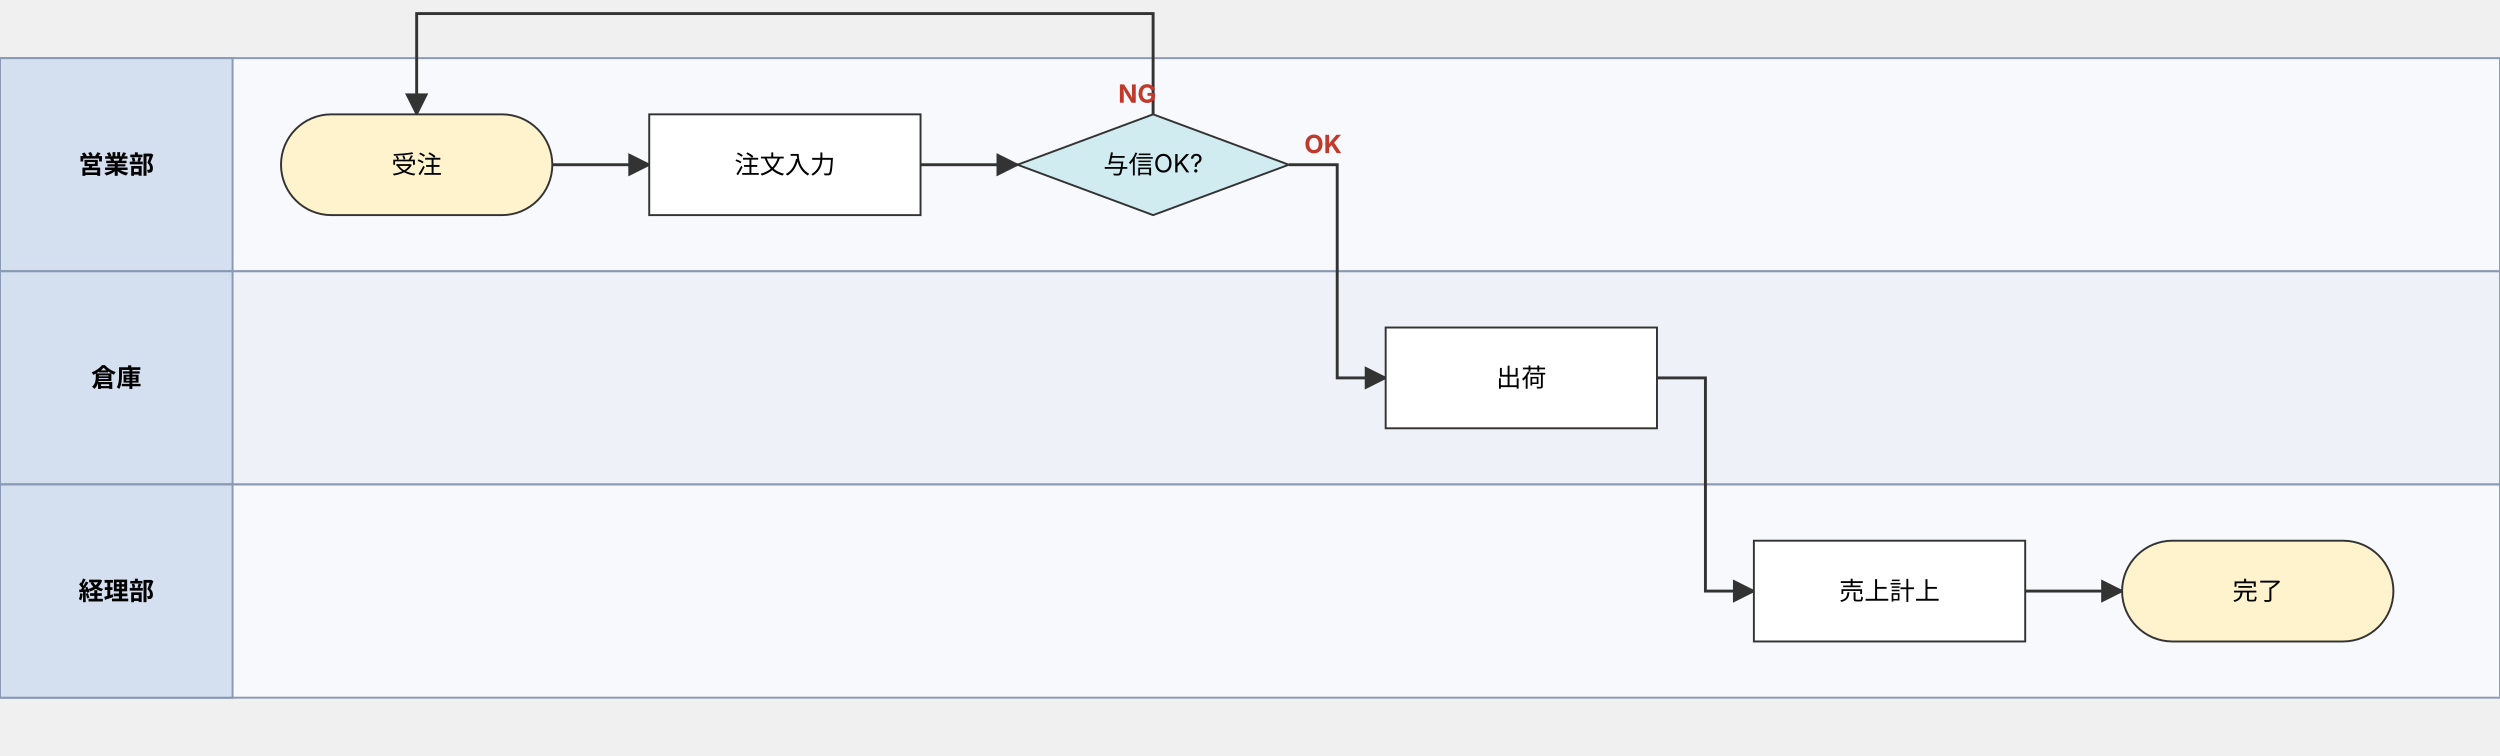
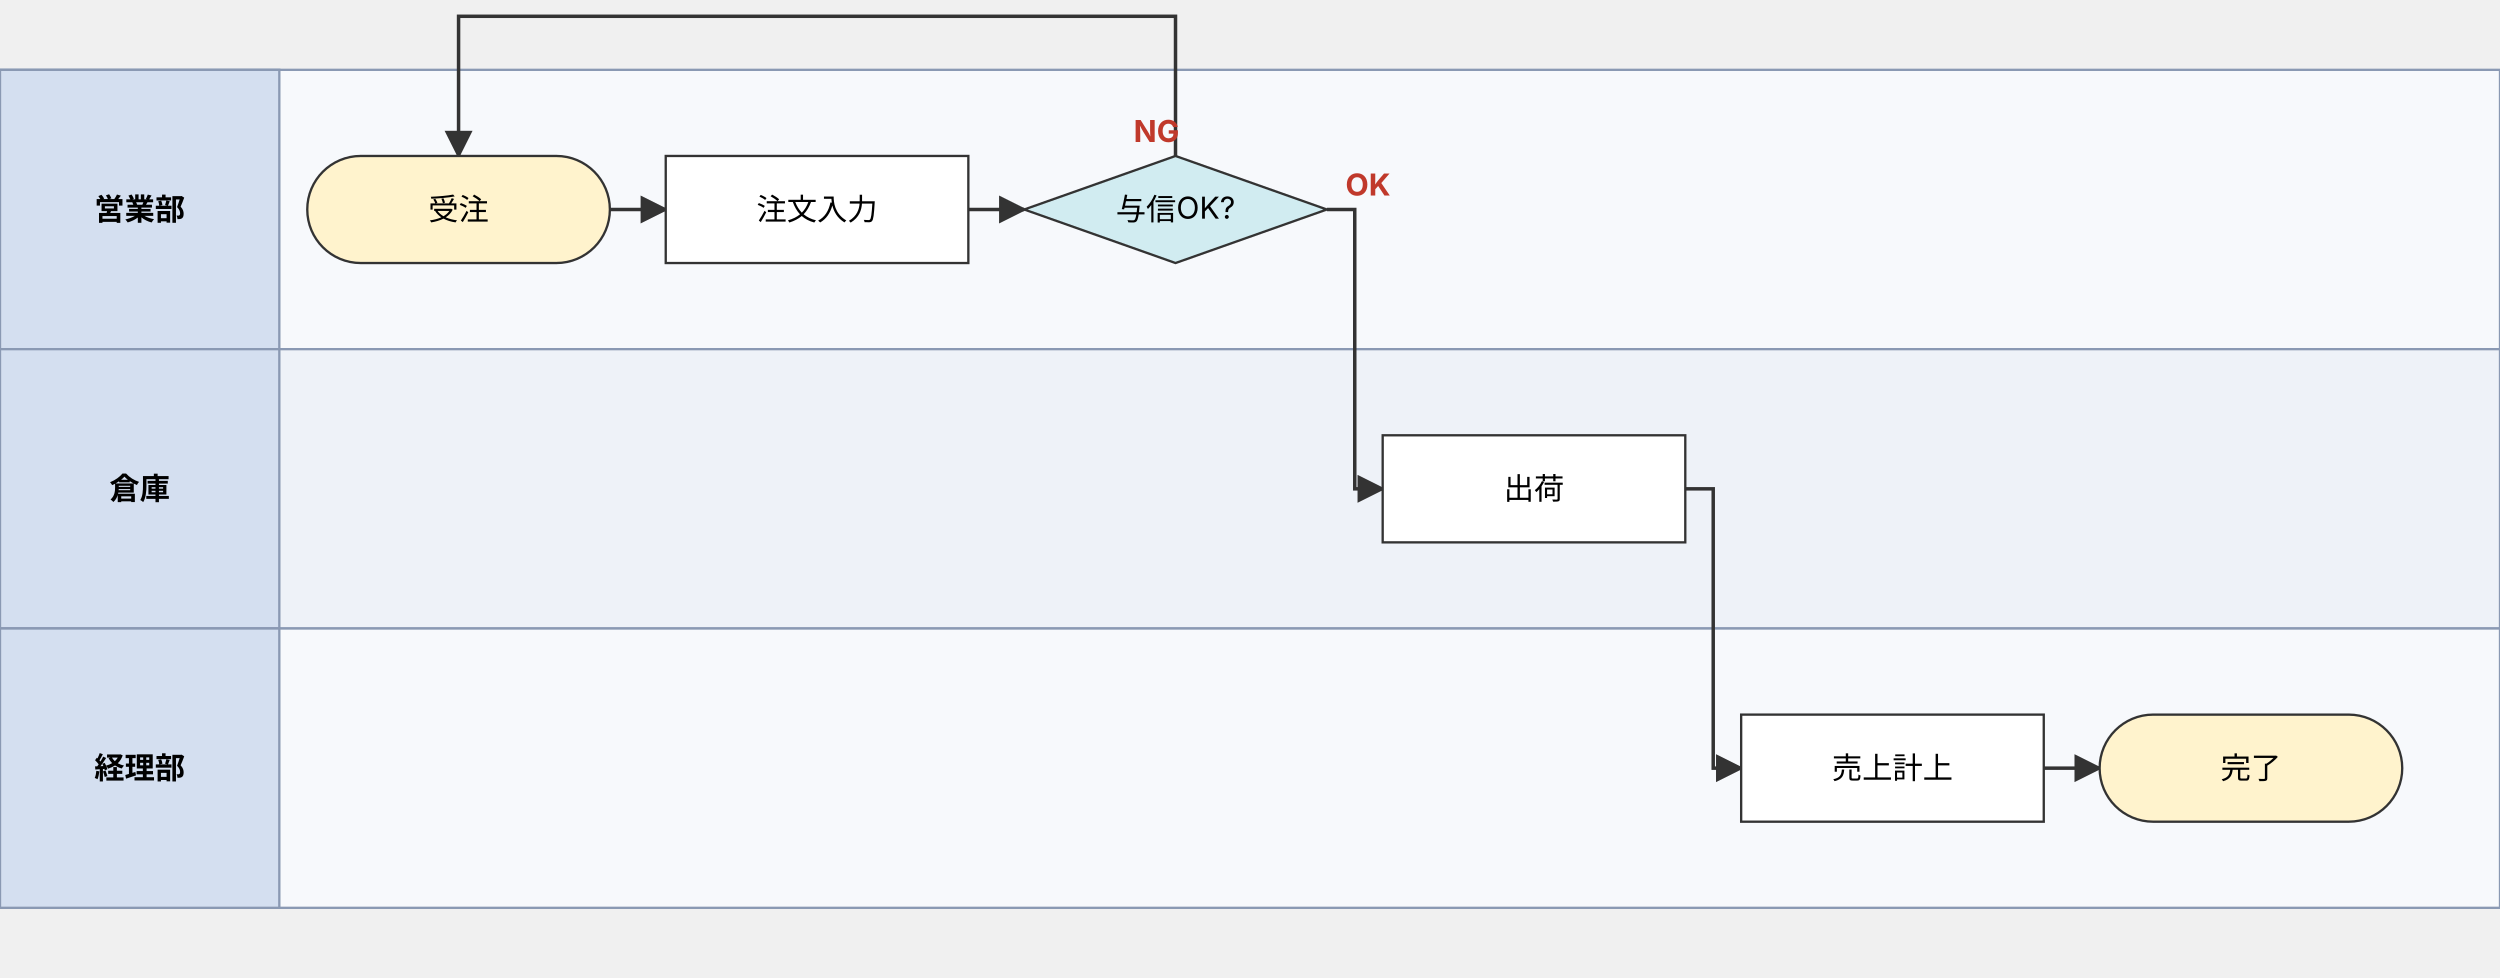
- <svg xmlns="http://www.w3.org/2000/svg" width="1290" height="390" viewBox="0 0 1290 390" font-family="-apple-system, Segoe UI, Meiryo, sans-serif" font-size="13">
+ <svg xmlns="http://www.w3.org/2000/svg" width="1074" height="420" viewBox="0 0 1074 420" font-family="-apple-system, Segoe UI, Meiryo, sans-serif" font-size="13">
  <defs>
    <marker id="arrow" viewBox="0 0 10 10" refX="9" refY="5" markerWidth="8" markerHeight="8" orient="auto-start-reverse">
      <path d="M0,0 L10,5 L0,10 z" fill="#333" />
    </marker>
  </defs>
-   <rect x="0" y="30" width="1290" height="110" fill="#f7f9fc" stroke="#8a99b3" />
-   <rect x="0" y="30" width="120" height="110" fill="#d4dff0" stroke="#8a99b3" />
-   <text x="60.0" y="85.0" text-anchor="middle" dominant-baseline="middle" font-weight="bold">営業部</text>
-   <rect x="0" y="140" width="1290" height="110" fill="#eef2f8" stroke="#8a99b3" />
-   <rect x="0" y="140" width="120" height="110" fill="#d4dff0" stroke="#8a99b3" />
-   <text x="60.0" y="195.0" text-anchor="middle" dominant-baseline="middle" font-weight="bold">倉庫</text>
-   <rect x="0" y="250" width="1290" height="110" fill="#f7f9fc" stroke="#8a99b3" />
-   <rect x="0" y="250" width="120" height="110" fill="#d4dff0" stroke="#8a99b3" />
-   <text x="60.0" y="305.0" text-anchor="middle" dominant-baseline="middle" font-weight="bold">経理部</text>
-   <path d="M285.0,85.0 L310.0,85.0 L310.0,85.0 L335.0,85.0" fill="none" stroke="#333" stroke-width="1.5" marker-end="url(#arrow)" />
-   <path d="M475.0,85.0 L500.0,85.0 L500.0,85.0 L525.0,85.0" fill="none" stroke="#333" stroke-width="1.5" marker-end="url(#arrow)" />
-   <path d="M665.0,85.0 L690.0,85.0 L690.0,195.0 L715.0,195.0" fill="none" stroke="#333" stroke-width="1.5" marker-end="url(#arrow)" />
-   <text x="673.0" y="79.0" fill="#c0392b" font-weight="bold">OK</text>
-   <path d="M595.0,59.0 L595.0,7.0 L215.0,7.0 L215.0,59.0" fill="none" stroke="#333" stroke-width="1.5" marker-end="url(#arrow)" />
-   <text x="577.0" y="53.0" fill="#c0392b" font-weight="bold">NG</text>
-   <path d="M855.0,195.0 L880.0,195.0 L880.0,305.0 L905.0,305.0" fill="none" stroke="#333" stroke-width="1.5" marker-end="url(#arrow)" />
-   <path d="M1045.0,305.0 L1070.0,305.0 L1070.0,305.0 L1095.0,305.0" fill="none" stroke="#333" stroke-width="1.5" marker-end="url(#arrow)" />
-   <rect x="145.0" y="59.0" width="140" height="52" rx="26.0" ry="26.0" fill="#fff3cd" stroke="#333" />
-   <text x="215.0" y="85.0" text-anchor="middle" dominant-baseline="middle">受注</text>
-   <rect x="335.0" y="59.0" width="140" height="52" fill="#ffffff" stroke="#333" />
-   <text x="405.0" y="85.0" text-anchor="middle" dominant-baseline="middle">注文入力</text>
-   <polygon points="595.0,59.0 665.0,85.0 595.0,111.0 525.0,85.0" fill="#d1ecf1" stroke="#333" />
-   <text x="595.0" y="85.0" text-anchor="middle" dominant-baseline="middle">与信OK?</text>
-   <rect x="715.0" y="169.0" width="140" height="52" fill="#ffffff" stroke="#333" />
-   <text x="785.0" y="195.0" text-anchor="middle" dominant-baseline="middle">出荷</text>
-   <rect x="905.0" y="279.0" width="140" height="52" fill="#ffffff" stroke="#333" />
-   <text x="975.0" y="305.0" text-anchor="middle" dominant-baseline="middle">売上計上</text>
-   <rect x="1095.0" y="279.0" width="140" height="52" rx="26.0" ry="26.0" fill="#fff3cd" stroke="#333" />
-   <text x="1165.0" y="305.0" text-anchor="middle" dominant-baseline="middle">完了</text>
+   <rect x="0" y="30" width="1074" height="120" fill="#f7f9fc" stroke="#8a99b3" />
+   <rect x="0" y="30" width="120" height="120" fill="#d4dff0" stroke="#8a99b3" />
+   <text x="60.0" y="90.0" text-anchor="middle" dominant-baseline="middle" font-weight="bold">営業部</text>
+   <rect x="0" y="150" width="1074" height="120" fill="#eef2f8" stroke="#8a99b3" />
+   <rect x="0" y="150" width="120" height="120" fill="#d4dff0" stroke="#8a99b3" />
+   <text x="60.0" y="210.0" text-anchor="middle" dominant-baseline="middle" font-weight="bold">倉庫</text>
+   <rect x="0" y="270" width="1074" height="120" fill="#f7f9fc" stroke="#8a99b3" />
+   <rect x="0" y="270" width="120" height="120" fill="#d4dff0" stroke="#8a99b3" />
+   <text x="60.0" y="330.0" text-anchor="middle" dominant-baseline="middle" font-weight="bold">経理部</text>
+   <path d="M262,90 L274.0,90 L274.0,90 L286,90" fill="none" stroke="#333" stroke-width="1.5" marker-end="url(#arrow)" />
+   <path d="M416,90 L428.0,90 L428.0,90 L440,90" fill="none" stroke="#333" stroke-width="1.5" marker-end="url(#arrow)" />
+   <path d="M570,90 L582.0,90 L582.0,210 L594,210" fill="none" stroke="#333" stroke-width="1.5" marker-end="url(#arrow)" />
+   <text x="578" y="84" fill="#c0392b" font-weight="bold">OK</text>
+   <path d="M505,67 L505,7.0 L197,7.0 L197,67" fill="none" stroke="#333" stroke-width="1.5" marker-end="url(#arrow)" />
+   <text x="487" y="61" fill="#c0392b" font-weight="bold">NG</text>
+   <path d="M724,210 L736.0,210 L736.0,330 L748,330" fill="none" stroke="#333" stroke-width="1.5" marker-end="url(#arrow)" />
+   <path d="M878,330 L890.0,330 L890.0,330 L902,330" fill="none" stroke="#333" stroke-width="1.5" marker-end="url(#arrow)" />
+   <rect x="132.0" y="67.0" width="130" height="46" rx="23.0" ry="23.0" fill="#fff3cd" stroke="#333" />
+   <text x="197" y="90" text-anchor="middle" dominant-baseline="middle">受注</text>
+   <rect x="286.0" y="67.0" width="130" height="46" fill="#ffffff" stroke="#333" />
+   <text x="351" y="90" text-anchor="middle" dominant-baseline="middle">注文入力</text>
+   <polygon points="505,67.0 570.0,90 505,113.0 440.0,90" fill="#d1ecf1" stroke="#333" />
+   <text x="505" y="90" text-anchor="middle" dominant-baseline="middle">与信OK?</text>
+   <rect x="594.0" y="187.0" width="130" height="46" fill="#ffffff" stroke="#333" />
+   <text x="659" y="210" text-anchor="middle" dominant-baseline="middle">出荷</text>
+   <rect x="748.0" y="307.0" width="130" height="46" fill="#ffffff" stroke="#333" />
+   <text x="813" y="330" text-anchor="middle" dominant-baseline="middle">売上計上</text>
+   <rect x="902.0" y="307.0" width="130" height="46" rx="23.0" ry="23.0" fill="#fff3cd" stroke="#333" />
+   <text x="967" y="330" text-anchor="middle" dominant-baseline="middle">完了</text>
</svg>
